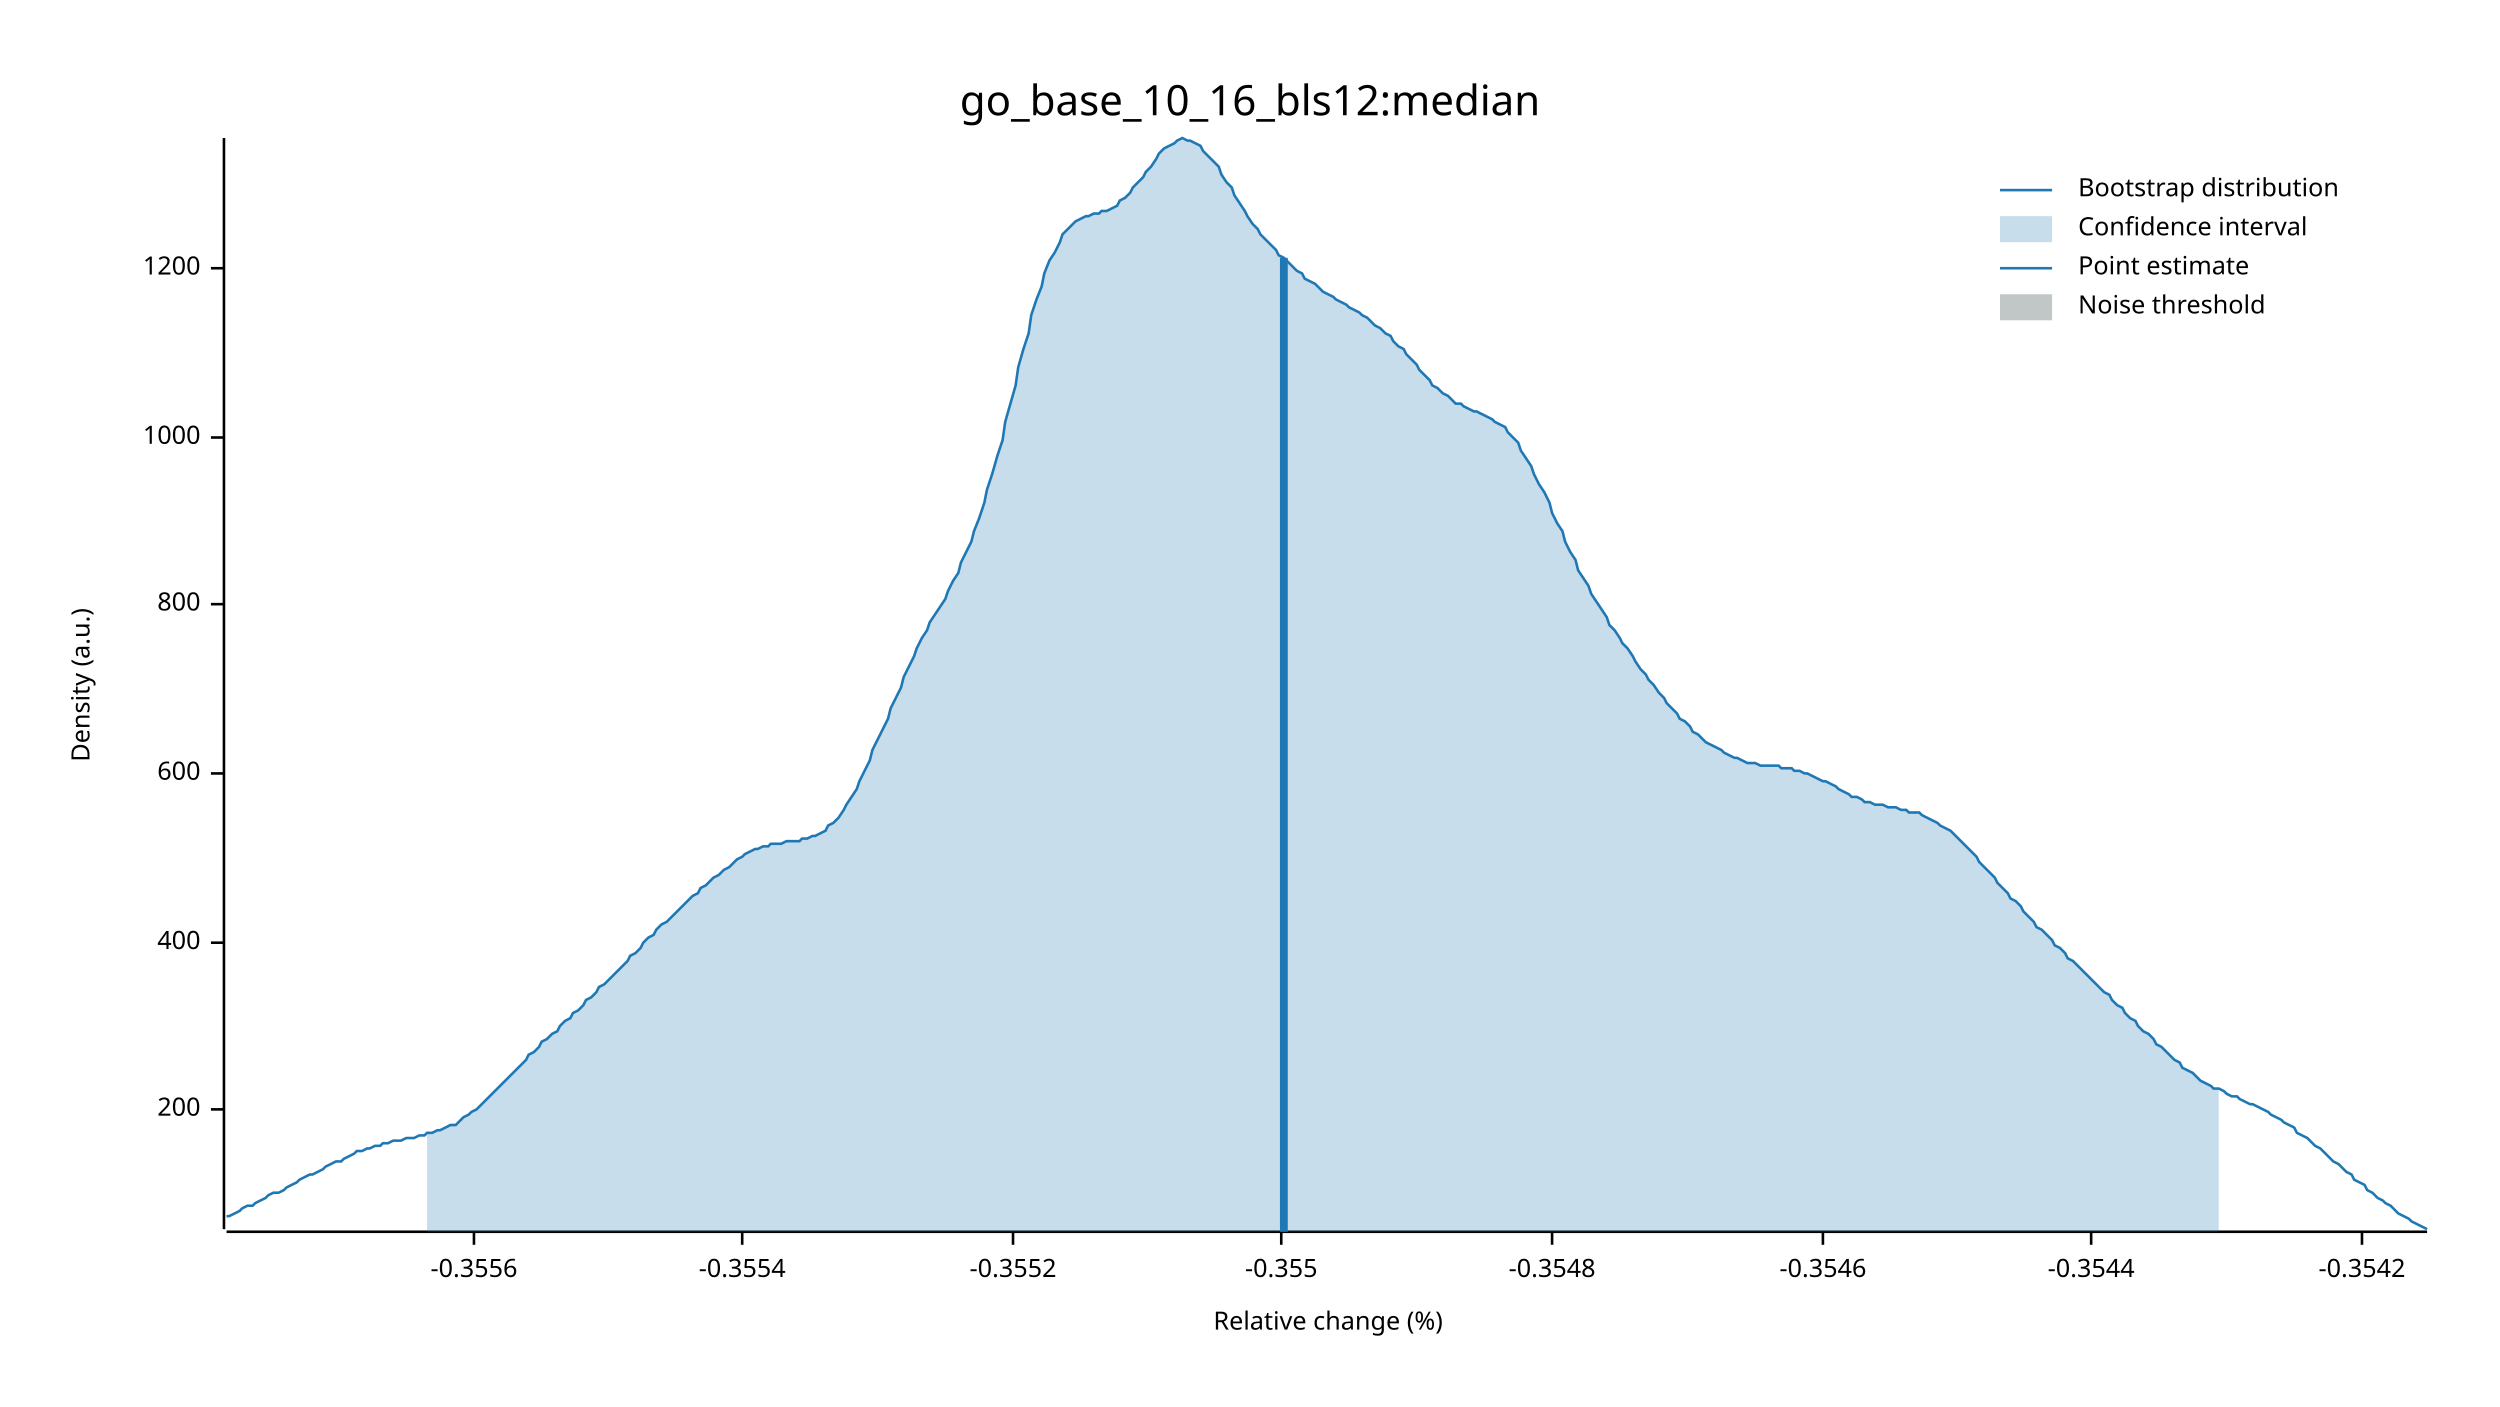
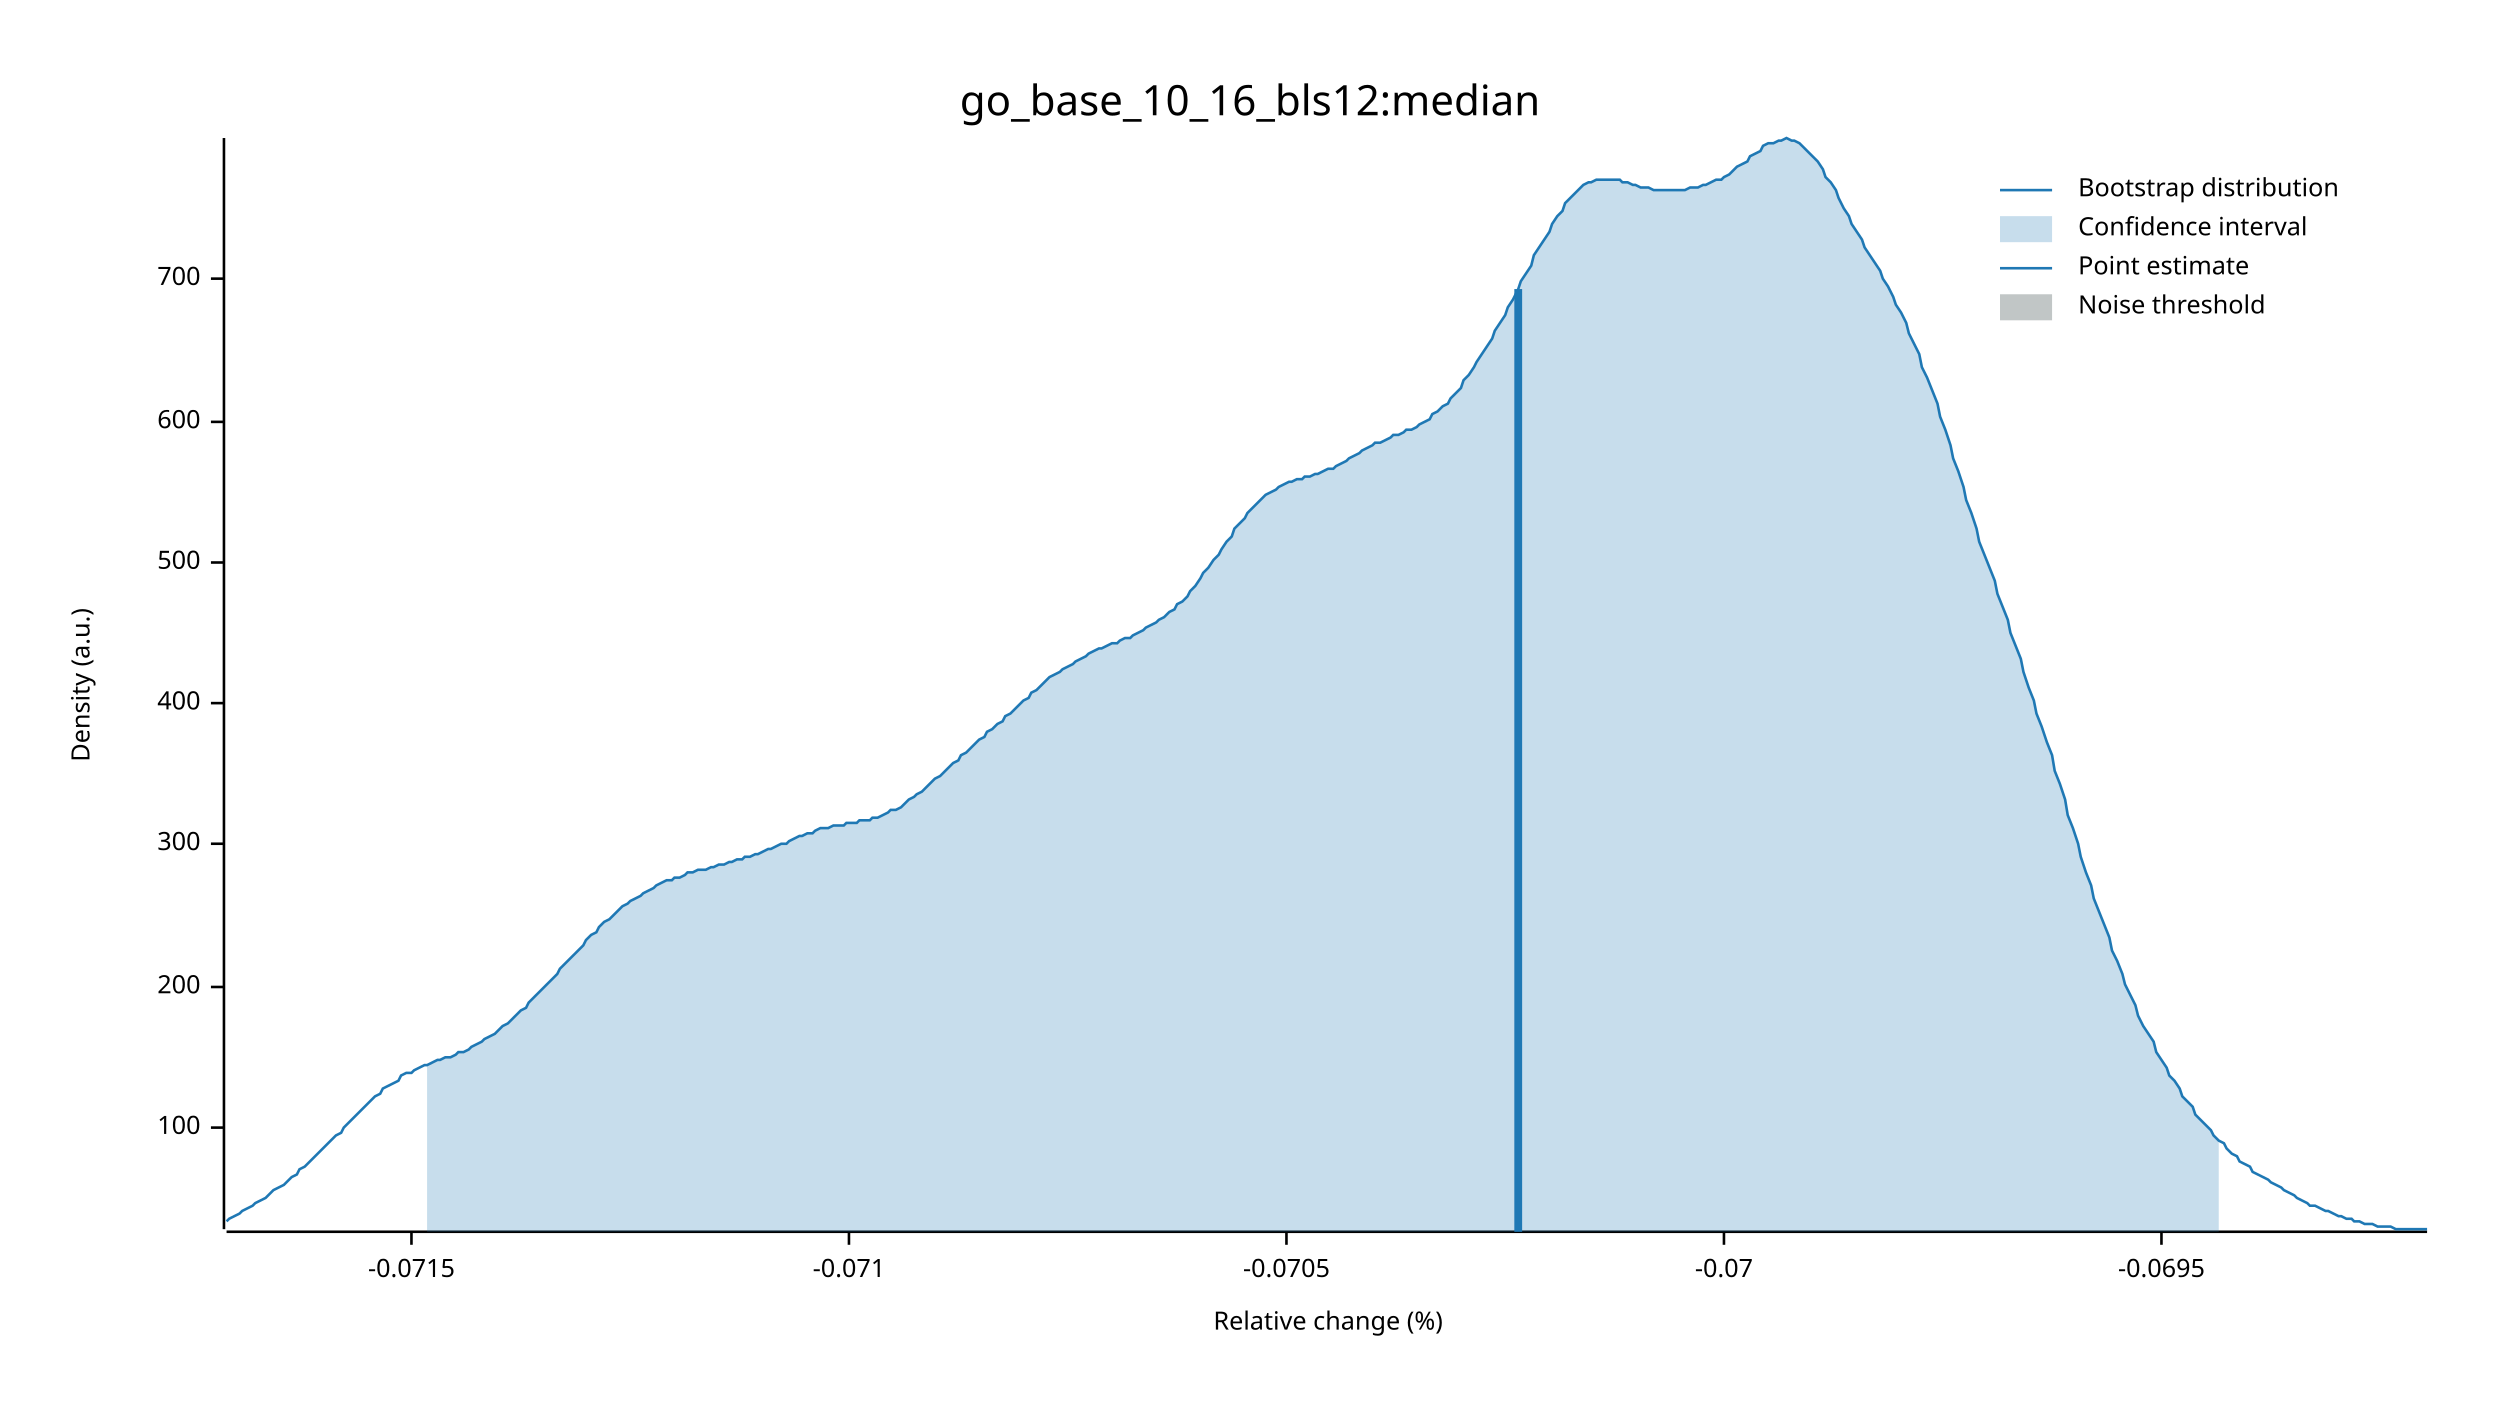
<svg xmlns="http://www.w3.org/2000/svg" width="960" height="540" viewBox="0 0 960 540">
  <text x="480" y="32" dy="0.76em" text-anchor="middle" font-family="sans-serif" font-size="16.129" opacity="1" fill="#000000">
go_base_10_16_bls12:median
</text>
  <text x="27" y="263" dy="0.76em" text-anchor="middle" font-family="sans-serif" font-size="9.677" opacity="1" fill="#000000" transform="rotate(270, 27, 263)">
Density (a.u.)
</text>
  <text x="510" y="513" dy="-0.5ex" text-anchor="middle" font-family="sans-serif" font-size="9.677" opacity="1" fill="#000000">
Relative change (%)
</text>
  <polyline fill="none" opacity="1" stroke="#000000" stroke-width="1" points="86,53 86,472 " />
-   <text x="77" y="426" dy="0.5ex" text-anchor="end" font-family="sans-serif" font-size="9.677" opacity="1" fill="#000000">
+   <text x="77" y="433" dy="0.5ex" text-anchor="end" font-family="sans-serif" font-size="9.677" opacity="1" fill="#000000">
+ 100
+ </text>
+   <polyline fill="none" opacity="1" stroke="#000000" stroke-width="1" points="81,433 86,433 " />
+   <text x="77" y="379" dy="0.5ex" text-anchor="end" font-family="sans-serif" font-size="9.677" opacity="1" fill="#000000">
200
</text>
-   <polyline fill="none" opacity="1" stroke="#000000" stroke-width="1" points="81,426 86,426 " />
-   <text x="77" y="362" dy="0.5ex" text-anchor="end" font-family="sans-serif" font-size="9.677" opacity="1" fill="#000000">
+   <polyline fill="none" opacity="1" stroke="#000000" stroke-width="1" points="81,379 86,379 " />
+   <text x="77" y="324" dy="0.5ex" text-anchor="end" font-family="sans-serif" font-size="9.677" opacity="1" fill="#000000">
+ 300
+ </text>
+   <polyline fill="none" opacity="1" stroke="#000000" stroke-width="1" points="81,324 86,324 " />
+   <text x="77" y="270" dy="0.5ex" text-anchor="end" font-family="sans-serif" font-size="9.677" opacity="1" fill="#000000">
400
</text>
-   <polyline fill="none" opacity="1" stroke="#000000" stroke-width="1" points="81,362 86,362 " />
-   <text x="77" y="297" dy="0.5ex" text-anchor="end" font-family="sans-serif" font-size="9.677" opacity="1" fill="#000000">
+   <polyline fill="none" opacity="1" stroke="#000000" stroke-width="1" points="81,270 86,270 " />
+   <text x="77" y="216" dy="0.5ex" text-anchor="end" font-family="sans-serif" font-size="9.677" opacity="1" fill="#000000">
+ 500
+ </text>
+   <polyline fill="none" opacity="1" stroke="#000000" stroke-width="1" points="81,216 86,216 " />
+   <text x="77" y="162" dy="0.5ex" text-anchor="end" font-family="sans-serif" font-size="9.677" opacity="1" fill="#000000">
600
</text>
-   <polyline fill="none" opacity="1" stroke="#000000" stroke-width="1" points="81,297 86,297 " />
-   <text x="77" y="232" dy="0.5ex" text-anchor="end" font-family="sans-serif" font-size="9.677" opacity="1" fill="#000000">
- 800
+   <polyline fill="none" opacity="1" stroke="#000000" stroke-width="1" points="81,162 86,162 " />
+   <text x="77" y="107" dy="0.5ex" text-anchor="end" font-family="sans-serif" font-size="9.677" opacity="1" fill="#000000">
+ 700
</text>
-   <polyline fill="none" opacity="1" stroke="#000000" stroke-width="1" points="81,232 86,232 " />
-   <text x="77" y="168" dy="0.5ex" text-anchor="end" font-family="sans-serif" font-size="9.677" opacity="1" fill="#000000">
- 1000
+   <polyline fill="none" opacity="1" stroke="#000000" stroke-width="1" points="81,107 86,107 " />
+   <polyline fill="none" opacity="1" stroke="#000000" stroke-width="1" points="87,473 932,473 " />
+   <text x="158" y="483" dy="0.76em" text-anchor="middle" font-family="sans-serif" font-size="9.677" opacity="1" fill="#000000">
+ -0.0715
</text>
-   <polyline fill="none" opacity="1" stroke="#000000" stroke-width="1" points="81,168 86,168 " />
-   <text x="77" y="103" dy="0.5ex" text-anchor="end" font-family="sans-serif" font-size="9.677" opacity="1" fill="#000000">
- 1200
+   <polyline fill="none" opacity="1" stroke="#000000" stroke-width="1" points="158,473 158,478 " />
+   <text x="326" y="483" dy="0.76em" text-anchor="middle" font-family="sans-serif" font-size="9.677" opacity="1" fill="#000000">
+ -0.071
</text>
-   <polyline fill="none" opacity="1" stroke="#000000" stroke-width="1" points="81,103 86,103 " />
-   <polyline fill="none" opacity="1" stroke="#000000" stroke-width="1" points="87,473 932,473 " />
-   <text x="182" y="483" dy="0.76em" text-anchor="middle" font-family="sans-serif" font-size="9.677" opacity="1" fill="#000000">
- -0.3556
+   <polyline fill="none" opacity="1" stroke="#000000" stroke-width="1" points="326,473 326,478 " />
+   <text x="494" y="483" dy="0.76em" text-anchor="middle" font-family="sans-serif" font-size="9.677" opacity="1" fill="#000000">
+ -0.0705
</text>
-   <polyline fill="none" opacity="1" stroke="#000000" stroke-width="1" points="182,473 182,478 " />
-   <text x="285" y="483" dy="0.76em" text-anchor="middle" font-family="sans-serif" font-size="9.677" opacity="1" fill="#000000">
- -0.3554
+   <polyline fill="none" opacity="1" stroke="#000000" stroke-width="1" points="494,473 494,478 " />
+   <text x="662" y="483" dy="0.76em" text-anchor="middle" font-family="sans-serif" font-size="9.677" opacity="1" fill="#000000">
+ -0.07
</text>
-   <polyline fill="none" opacity="1" stroke="#000000" stroke-width="1" points="285,473 285,478 " />
-   <text x="389" y="483" dy="0.76em" text-anchor="middle" font-family="sans-serif" font-size="9.677" opacity="1" fill="#000000">
- -0.3552
+   <polyline fill="none" opacity="1" stroke="#000000" stroke-width="1" points="662,473 662,478 " />
+   <text x="830" y="483" dy="0.76em" text-anchor="middle" font-family="sans-serif" font-size="9.677" opacity="1" fill="#000000">
+ -0.0695
</text>
-   <polyline fill="none" opacity="1" stroke="#000000" stroke-width="1" points="389,473 389,478 " />
-   <text x="492" y="483" dy="0.76em" text-anchor="middle" font-family="sans-serif" font-size="9.677" opacity="1" fill="#000000">
- -0.355
- </text>
-   <polyline fill="none" opacity="1" stroke="#000000" stroke-width="1" points="492,473 492,478 " />
-   <text x="596" y="483" dy="0.76em" text-anchor="middle" font-family="sans-serif" font-size="9.677" opacity="1" fill="#000000">
- -0.3548
- </text>
-   <polyline fill="none" opacity="1" stroke="#000000" stroke-width="1" points="596,473 596,478 " />
-   <text x="700" y="483" dy="0.76em" text-anchor="middle" font-family="sans-serif" font-size="9.677" opacity="1" fill="#000000">
- -0.3546
- </text>
-   <polyline fill="none" opacity="1" stroke="#000000" stroke-width="1" points="700,473 700,478 " />
-   <text x="803" y="483" dy="0.76em" text-anchor="middle" font-family="sans-serif" font-size="9.677" opacity="1" fill="#000000">
- -0.3544
- </text>
-   <polyline fill="none" opacity="1" stroke="#000000" stroke-width="1" points="803,473 803,478 " />
-   <text x="907" y="483" dy="0.76em" text-anchor="middle" font-family="sans-serif" font-size="9.677" opacity="1" fill="#000000">
- -0.3542
- </text>
-   <polyline fill="none" opacity="1" stroke="#000000" stroke-width="1" points="907,473 907,478 " />
-   <polyline fill="none" opacity="1" stroke="#1F78B4" stroke-width="1" points="87,467 88,467 90,466 92,465 93,464 95,463 97,463 98,462 100,461 102,460 103,459 105,458 107,458 109,457 110,456 112,455 114,454 115,453 117,452 119,451 120,451 122,450 124,449 125,448 127,447 129,446 131,446 132,445 134,444 136,443 137,442 139,442 141,441 142,441 144,440 146,440 147,439 149,439 151,438 153,438 154,438 156,437 158,437 159,437 161,436 163,436 164,435 166,435 168,434 169,434 171,433 173,432 175,432 176,431 178,429 180,428 181,427 183,426 185,424 186,423 188,421 190,419 191,418 193,416 195,414 197,412 198,411 200,409 202,407 203,405 205,404 207,402 208,400 210,399 212,397 214,396 215,394 217,392 219,391 220,389 222,388 224,386 225,384 227,383 229,381 230,379 232,378 234,376 236,374 237,373 239,371 241,369 242,367 244,366 246,364 247,362 249,360 251,359 252,357 254,355 256,354 258,352 259,351 261,349 263,347 264,346 266,344 268,343 269,341 271,340 273,338 274,337 276,336 278,334 280,333 281,332 283,330 285,329 286,328 288,327 290,326 291,326 293,325 295,325 296,324 298,324 300,324 302,323 303,323 305,323 307,323 308,322 310,322 312,321 313,321 315,320 317,319 318,317 320,316 322,314 324,311 325,309 327,306 329,303 330,300 332,296 334,292 335,288 337,284 339,280 341,276 342,272 344,268 346,264 347,260 349,256 351,252 352,249 354,245 356,242 357,239 359,236 361,233 363,230 364,227 366,223 368,220 369,216 371,212 373,208 374,204 376,199 378,193 379,188 381,182 383,175 385,169 386,162 388,155 390,148 391,141 393,134 395,128 396,121 398,115 400,110 401,105 403,100 405,97 407,93 408,90 410,88 412,86 413,85 415,84 417,83 418,83 420,82 422,82 423,81 425,81 427,80 429,79 430,77 432,76 434,74 435,72 437,70 439,68 440,66 442,64 444,61 445,59 447,57 449,56 451,55 452,54 454,53 456,54 457,54 459,55 461,56 462,58 464,60 466,62 468,64 469,67 471,70 473,72 474,75 476,78 478,81 479,83 481,86 483,88 484,90 486,92 488,94 490,96 491,98 493,99 495,101 496,102 498,104 500,105 501,107 503,108 505,109 506,110 508,112 510,113 512,114 513,115 515,116 517,117 518,118 520,119 522,120 523,121 525,122 527,124 528,125 530,126 532,128 534,129 535,131 537,133 539,134 540,136 542,138 544,140 545,142 547,144 549,146 550,148 552,149 554,151 556,152 557,153 559,155 561,155 562,156 564,157 566,158 567,158 569,159 571,160 573,161 574,162 576,163 578,164 579,166 581,168 583,170 584,173 586,176 588,179 589,182 591,186 593,189 595,193 596,197 598,201 600,204 601,208 603,212 605,215 606,219 608,222 610,225 611,228 613,231 615,234 617,237 618,240 620,242 622,245 623,247 625,249 627,252 628,254 630,257 632,259 633,261 635,263 637,266 639,268 640,270 642,272 644,274 645,276 647,277 649,279 650,281 652,282 654,284 655,285 657,286 659,287 661,288 662,289 664,290 666,291 667,291 669,292 671,293 672,293 674,293 676,294 677,294 679,294 681,294 683,294 684,295 686,295 688,295 689,296 691,296 693,297 694,297 696,298 698,299 700,300 701,300 703,301 705,302 706,303 708,304 710,305 711,306 713,306 715,307 716,308 718,308 720,309 722,309 723,309 725,310 727,310 728,310 730,311 732,311 733,312 735,312 737,312 738,313 740,314 742,315 744,316 745,317 747,318 749,319 750,320 752,322 754,324 755,325 757,327 759,329 760,331 762,333 764,335 766,337 767,339 769,341 771,343 772,345 774,346 776,348 777,350 779,352 781,354 782,356 784,357 786,359 788,361 789,363 791,364 793,366 794,368 796,369 798,371 799,372 801,374 803,376 804,377 806,379 808,381 810,382 811,384 813,386 815,387 816,389 818,391 820,392 821,394 823,396 825,397 827,399 828,401 830,402 832,404 833,405 835,407 837,408 838,410 840,411 842,412 843,413 845,415 847,416 849,417 850,418 852,418 854,419 855,420 857,421 859,421 860,422 862,423 864,424 865,424 867,425 869,426 871,427 872,428 874,429 876,430 877,431 879,432 881,433 882,435 884,436 886,437 887,438 889,440 891,441 893,443 894,444 896,446 898,447 899,448 901,450 903,451 904,453 906,454 908,455 909,457 911,458 913,460 915,461 916,462 918,463 920,465 921,466 923,467 925,468 926,469 928,470 930,471 932,472 " />
-   <polygon opacity="0.25" fill="#1F78B4" points="164,435 166,435 168,434 169,434 171,433 173,432 175,432 176,431 178,429 180,428 181,427 183,426 185,424 186,423 188,421 190,419 191,418 193,416 195,414 197,412 198,411 200,409 202,407 203,405 205,404 207,402 208,400 210,399 212,397 214,396 215,394 217,392 219,391 220,389 222,388 224,386 225,384 227,383 229,381 230,379 232,378 234,376 236,374 237,373 239,371 241,369 242,367 244,366 246,364 247,362 249,360 251,359 252,357 254,355 256,354 258,352 259,351 261,349 263,347 264,346 266,344 268,343 269,341 271,340 273,338 274,337 276,336 278,334 280,333 281,332 283,330 285,329 286,328 288,327 290,326 291,326 293,325 295,325 296,324 298,324 300,324 302,323 303,323 305,323 307,323 308,322 310,322 312,321 313,321 315,320 317,319 318,317 320,316 322,314 324,311 325,309 327,306 329,303 330,300 332,296 334,292 335,288 337,284 339,280 341,276 342,272 344,268 346,264 347,260 349,256 351,252 352,249 354,245 356,242 357,239 359,236 361,233 363,230 364,227 366,223 368,220 369,216 371,212 373,208 374,204 376,199 378,193 379,188 381,182 383,175 385,169 386,162 388,155 390,148 391,141 393,134 395,128 396,121 398,115 400,110 401,105 403,100 405,97 407,93 408,90 410,88 412,86 413,85 415,84 417,83 418,83 420,82 422,82 423,81 425,81 427,80 429,79 430,77 432,76 434,74 435,72 437,70 439,68 440,66 442,64 444,61 445,59 447,57 449,56 451,55 452,54 454,53 456,54 457,54 459,55 461,56 462,58 464,60 466,62 468,64 469,67 471,70 473,72 474,75 476,78 478,81 479,83 481,86 483,88 484,90 486,92 488,94 490,96 491,98 493,99 495,101 496,102 498,104 500,105 501,107 503,108 505,109 506,110 508,112 510,113 512,114 513,115 515,116 517,117 518,118 520,119 522,120 523,121 525,122 527,124 528,125 530,126 532,128 534,129 535,131 537,133 539,134 540,136 542,138 544,140 545,142 547,144 549,146 550,148 552,149 554,151 556,152 557,153 559,155 561,155 562,156 564,157 566,158 567,158 569,159 571,160 573,161 574,162 576,163 578,164 579,166 581,168 583,170 584,173 586,176 588,179 589,182 591,186 593,189 595,193 596,197 598,201 600,204 601,208 603,212 605,215 606,219 608,222 610,225 611,228 613,231 615,234 617,237 618,240 620,242 622,245 623,247 625,249 627,252 628,254 630,257 632,259 633,261 635,263 637,266 639,268 640,270 642,272 644,274 645,276 647,277 649,279 650,281 652,282 654,284 655,285 657,286 659,287 661,288 662,289 664,290 666,291 667,291 669,292 671,293 672,293 674,293 676,294 677,294 679,294 681,294 683,294 684,295 686,295 688,295 689,296 691,296 693,297 694,297 696,298 698,299 700,300 701,300 703,301 705,302 706,303 708,304 710,305 711,306 713,306 715,307 716,308 718,308 720,309 722,309 723,309 725,310 727,310 728,310 730,311 732,311 733,312 735,312 737,312 738,313 740,314 742,315 744,316 745,317 747,318 749,319 750,320 752,322 754,324 755,325 757,327 759,329 760,331 762,333 764,335 766,337 767,339 769,341 771,343 772,345 774,346 776,348 777,350 779,352 781,354 782,356 784,357 786,359 788,361 789,363 791,364 793,366 794,368 796,369 798,371 799,372 801,374 803,376 804,377 806,379 808,381 810,382 811,384 813,386 815,387 816,389 818,391 820,392 821,394 823,396 825,397 827,399 828,401 830,402 832,404 833,405 835,407 837,408 838,410 840,411 842,412 843,413 845,415 847,416 849,417 850,418 852,418 852,473 164,473 " />
-   <polyline fill="none" opacity="1" stroke="#1F78B4" stroke-width="3" points="493,473 493,99 " />
+   <polyline fill="none" opacity="1" stroke="#000000" stroke-width="1" points="830,473 830,478 " />
+   <polyline fill="none" opacity="1" stroke="#1F78B4" stroke-width="1" points="87,469 88,468 90,467 92,466 93,465 95,464 97,463 98,462 100,461 102,460 103,459 105,457 107,456 109,455 110,454 112,452 114,451 115,449 117,448 119,446 120,445 122,443 124,441 125,440 127,438 129,436 131,435 132,433 134,431 136,429 137,428 139,426 141,424 142,423 144,421 146,420 147,418 149,417 151,416 153,415 154,413 156,412 158,412 159,411 161,410 163,409 164,409 166,408 168,407 169,407 171,406 173,406 175,405 176,404 178,404 180,403 181,402 183,401 185,400 186,399 188,398 190,397 191,396 193,394 195,393 197,391 198,390 200,388 202,387 203,385 205,383 207,381 208,380 210,378 212,376 214,374 215,372 217,370 219,368 220,367 222,365 224,363 225,361 227,359 229,358 230,356 232,354 234,353 236,351 237,350 239,348 241,347 242,346 244,345 246,344 247,343 249,342 251,341 252,340 254,339 256,338 258,338 259,337 261,337 263,336 264,335 266,335 268,334 269,334 271,334 273,333 274,333 276,332 278,332 280,331 281,331 283,330 285,330 286,329 288,329 290,328 291,328 293,327 295,326 296,326 298,325 300,324 302,324 303,323 305,322 307,321 308,321 310,320 312,320 313,319 315,318 317,318 318,318 320,317 322,317 324,317 325,316 327,316 329,316 330,315 332,315 334,315 335,314 337,314 339,313 341,312 342,311 344,311 346,310 347,309 349,307 351,306 352,305 354,304 356,302 357,301 359,299 361,298 363,296 364,295 366,293 368,292 369,290 371,289 373,287 374,286 376,284 378,283 379,281 381,280 383,278 385,277 386,275 388,274 390,272 391,271 393,269 395,268 396,266 398,265 400,263 401,262 403,260 405,259 407,258 408,257 410,256 412,255 413,254 415,253 417,252 418,251 420,250 422,249 423,249 425,248 427,247 429,247 430,246 432,245 434,245 435,244 437,243 439,242 440,241 442,240 444,239 445,238 447,237 449,235 451,234 452,232 454,231 456,229 457,227 459,225 461,222 462,220 464,218 466,215 468,213 469,211 471,208 473,206 474,203 476,201 478,199 479,197 481,195 483,193 484,192 486,190 488,189 490,188 491,187 493,186 495,185 496,185 498,184 500,184 501,183 503,183 505,182 506,182 508,181 510,180 512,180 513,179 515,178 517,177 518,176 520,175 522,174 523,173 525,172 527,171 528,170 530,170 532,169 534,168 535,167 537,167 539,166 540,165 542,165 544,164 545,163 547,162 549,161 550,159 552,158 554,156 556,155 557,153 559,151 561,149 562,146 564,144 566,141 567,139 569,136 571,133 573,130 574,127 576,124 578,121 579,118 581,115 583,111 584,108 586,105 588,102 589,98 591,95 593,92 595,89 596,86 598,83 600,81 601,78 603,76 605,74 606,73 608,71 610,70 611,70 613,69 615,69 617,69 618,69 620,69 622,69 623,70 625,70 627,71 628,71 630,72 632,72 633,72 635,73 637,73 639,73 640,73 642,73 644,73 645,73 647,73 649,72 650,72 652,72 654,71 655,71 657,70 659,69 661,69 662,68 664,67 666,65 667,64 669,63 671,62 672,60 674,59 676,58 677,56 679,55 681,55 683,54 684,54 686,53 688,54 689,54 691,55 693,57 694,58 696,60 698,62 700,65 701,68 703,70 705,73 706,76 708,80 710,83 711,86 713,89 715,92 716,95 718,98 720,101 722,104 723,107 725,110 727,114 728,117 730,120 732,124 733,128 735,132 737,136 738,141 740,145 742,150 744,155 745,160 747,165 749,171 750,176 752,181 754,187 755,192 757,197 759,203 760,208 762,213 764,218 766,223 767,228 769,233 771,238 772,243 774,248 776,253 777,258 779,264 781,269 782,274 784,279 786,285 788,290 789,296 791,301 793,307 794,313 796,318 798,324 799,329 801,335 803,340 804,345 806,350 808,355 810,360 811,365 813,369 815,374 816,378 818,382 820,386 821,390 823,394 825,397 827,400 828,404 830,407 832,410 833,413 835,415 837,418 838,421 840,423 842,425 843,428 845,430 847,432 849,434 850,436 852,438 854,439 855,441 857,443 859,444 860,446 862,447 864,448 865,450 867,451 869,452 871,453 872,454 874,455 876,456 877,457 879,458 881,459 882,460 884,461 886,462 887,463 889,463 891,464 893,465 894,465 896,466 898,467 899,467 901,468 903,468 904,469 906,469 908,470 909,470 911,470 913,471 915,471 916,471 918,471 920,472 921,472 923,472 925,472 926,472 928,472 930,472 932,472 " />
+   <polygon opacity="0.25" fill="#1F78B4" points="164,409 166,408 168,407 169,407 171,406 173,406 175,405 176,404 178,404 180,403 181,402 183,401 185,400 186,399 188,398 190,397 191,396 193,394 195,393 197,391 198,390 200,388 202,387 203,385 205,383 207,381 208,380 210,378 212,376 214,374 215,372 217,370 219,368 220,367 222,365 224,363 225,361 227,359 229,358 230,356 232,354 234,353 236,351 237,350 239,348 241,347 242,346 244,345 246,344 247,343 249,342 251,341 252,340 254,339 256,338 258,338 259,337 261,337 263,336 264,335 266,335 268,334 269,334 271,334 273,333 274,333 276,332 278,332 280,331 281,331 283,330 285,330 286,329 288,329 290,328 291,328 293,327 295,326 296,326 298,325 300,324 302,324 303,323 305,322 307,321 308,321 310,320 312,320 313,319 315,318 317,318 318,318 320,317 322,317 324,317 325,316 327,316 329,316 330,315 332,315 334,315 335,314 337,314 339,313 341,312 342,311 344,311 346,310 347,309 349,307 351,306 352,305 354,304 356,302 357,301 359,299 361,298 363,296 364,295 366,293 368,292 369,290 371,289 373,287 374,286 376,284 378,283 379,281 381,280 383,278 385,277 386,275 388,274 390,272 391,271 393,269 395,268 396,266 398,265 400,263 401,262 403,260 405,259 407,258 408,257 410,256 412,255 413,254 415,253 417,252 418,251 420,250 422,249 423,249 425,248 427,247 429,247 430,246 432,245 434,245 435,244 437,243 439,242 440,241 442,240 444,239 445,238 447,237 449,235 451,234 452,232 454,231 456,229 457,227 459,225 461,222 462,220 464,218 466,215 468,213 469,211 471,208 473,206 474,203 476,201 478,199 479,197 481,195 483,193 484,192 486,190 488,189 490,188 491,187 493,186 495,185 496,185 498,184 500,184 501,183 503,183 505,182 506,182 508,181 510,180 512,180 513,179 515,178 517,177 518,176 520,175 522,174 523,173 525,172 527,171 528,170 530,170 532,169 534,168 535,167 537,167 539,166 540,165 542,165 544,164 545,163 547,162 549,161 550,159 552,158 554,156 556,155 557,153 559,151 561,149 562,146 564,144 566,141 567,139 569,136 571,133 573,130 574,127 576,124 578,121 579,118 581,115 583,111 584,108 586,105 588,102 589,98 591,95 593,92 595,89 596,86 598,83 600,81 601,78 603,76 605,74 606,73 608,71 610,70 611,70 613,69 615,69 617,69 618,69 620,69 622,69 623,70 625,70 627,71 628,71 630,72 632,72 633,72 635,73 637,73 639,73 640,73 642,73 644,73 645,73 647,73 649,72 650,72 652,72 654,71 655,71 657,70 659,69 661,69 662,68 664,67 666,65 667,64 669,63 671,62 672,60 674,59 676,58 677,56 679,55 681,55 683,54 684,54 686,53 688,54 689,54 691,55 693,57 694,58 696,60 698,62 700,65 701,68 703,70 705,73 706,76 708,80 710,83 711,86 713,89 715,92 716,95 718,98 720,101 722,104 723,107 725,110 727,114 728,117 730,120 732,124 733,128 735,132 737,136 738,141 740,145 742,150 744,155 745,160 747,165 749,171 750,176 752,181 754,187 755,192 757,197 759,203 760,208 762,213 764,218 766,223 767,228 769,233 771,238 772,243 774,248 776,253 777,258 779,264 781,269 782,274 784,279 786,285 788,290 789,296 791,301 793,307 794,313 796,318 798,324 799,329 801,335 803,340 804,345 806,350 808,355 810,360 811,365 813,369 815,374 816,378 818,382 820,386 821,390 823,394 825,397 827,400 828,404 830,407 832,410 833,413 835,415 837,418 838,421 840,423 842,425 843,428 845,430 847,432 849,434 850,436 852,438 852,473 164,473 " />
+   <polyline fill="none" opacity="1" stroke="#1F78B4" stroke-width="3" points="583,473 583,111 " />
  <rect x="509" y="53" width="0" height="419" opacity="0.1" fill="#071A1C" stroke="none" />
  <text x="798" y="68" dy="0.76em" text-anchor="start" font-family="sans-serif" font-size="9.677" opacity="1" fill="#000000">
Bootstrap distribution
</text>
  <text x="798" y="83" dy="0.76em" text-anchor="start" font-family="sans-serif" font-size="9.677" opacity="1" fill="#000000">
Confidence interval
</text>
  <text x="798" y="98" dy="0.76em" text-anchor="start" font-family="sans-serif" font-size="9.677" opacity="1" fill="#000000">
Point estimate
</text>
  <text x="798" y="113" dy="0.76em" text-anchor="start" font-family="sans-serif" font-size="9.677" opacity="1" fill="#000000">
Noise threshold
</text>
  <polyline fill="none" opacity="1" stroke="#1F78B4" stroke-width="1" points="768,73 788,73 " />
  <rect x="768" y="83" width="20" height="10" opacity="0.25" fill="#1F78B4" stroke="none" />
  <polyline fill="none" opacity="1" stroke="#1F78B4" stroke-width="1" points="768,103 788,103 " />
  <rect x="768" y="113" width="20" height="10" opacity="0.25" fill="#071A1C" stroke="none" />
</svg>
